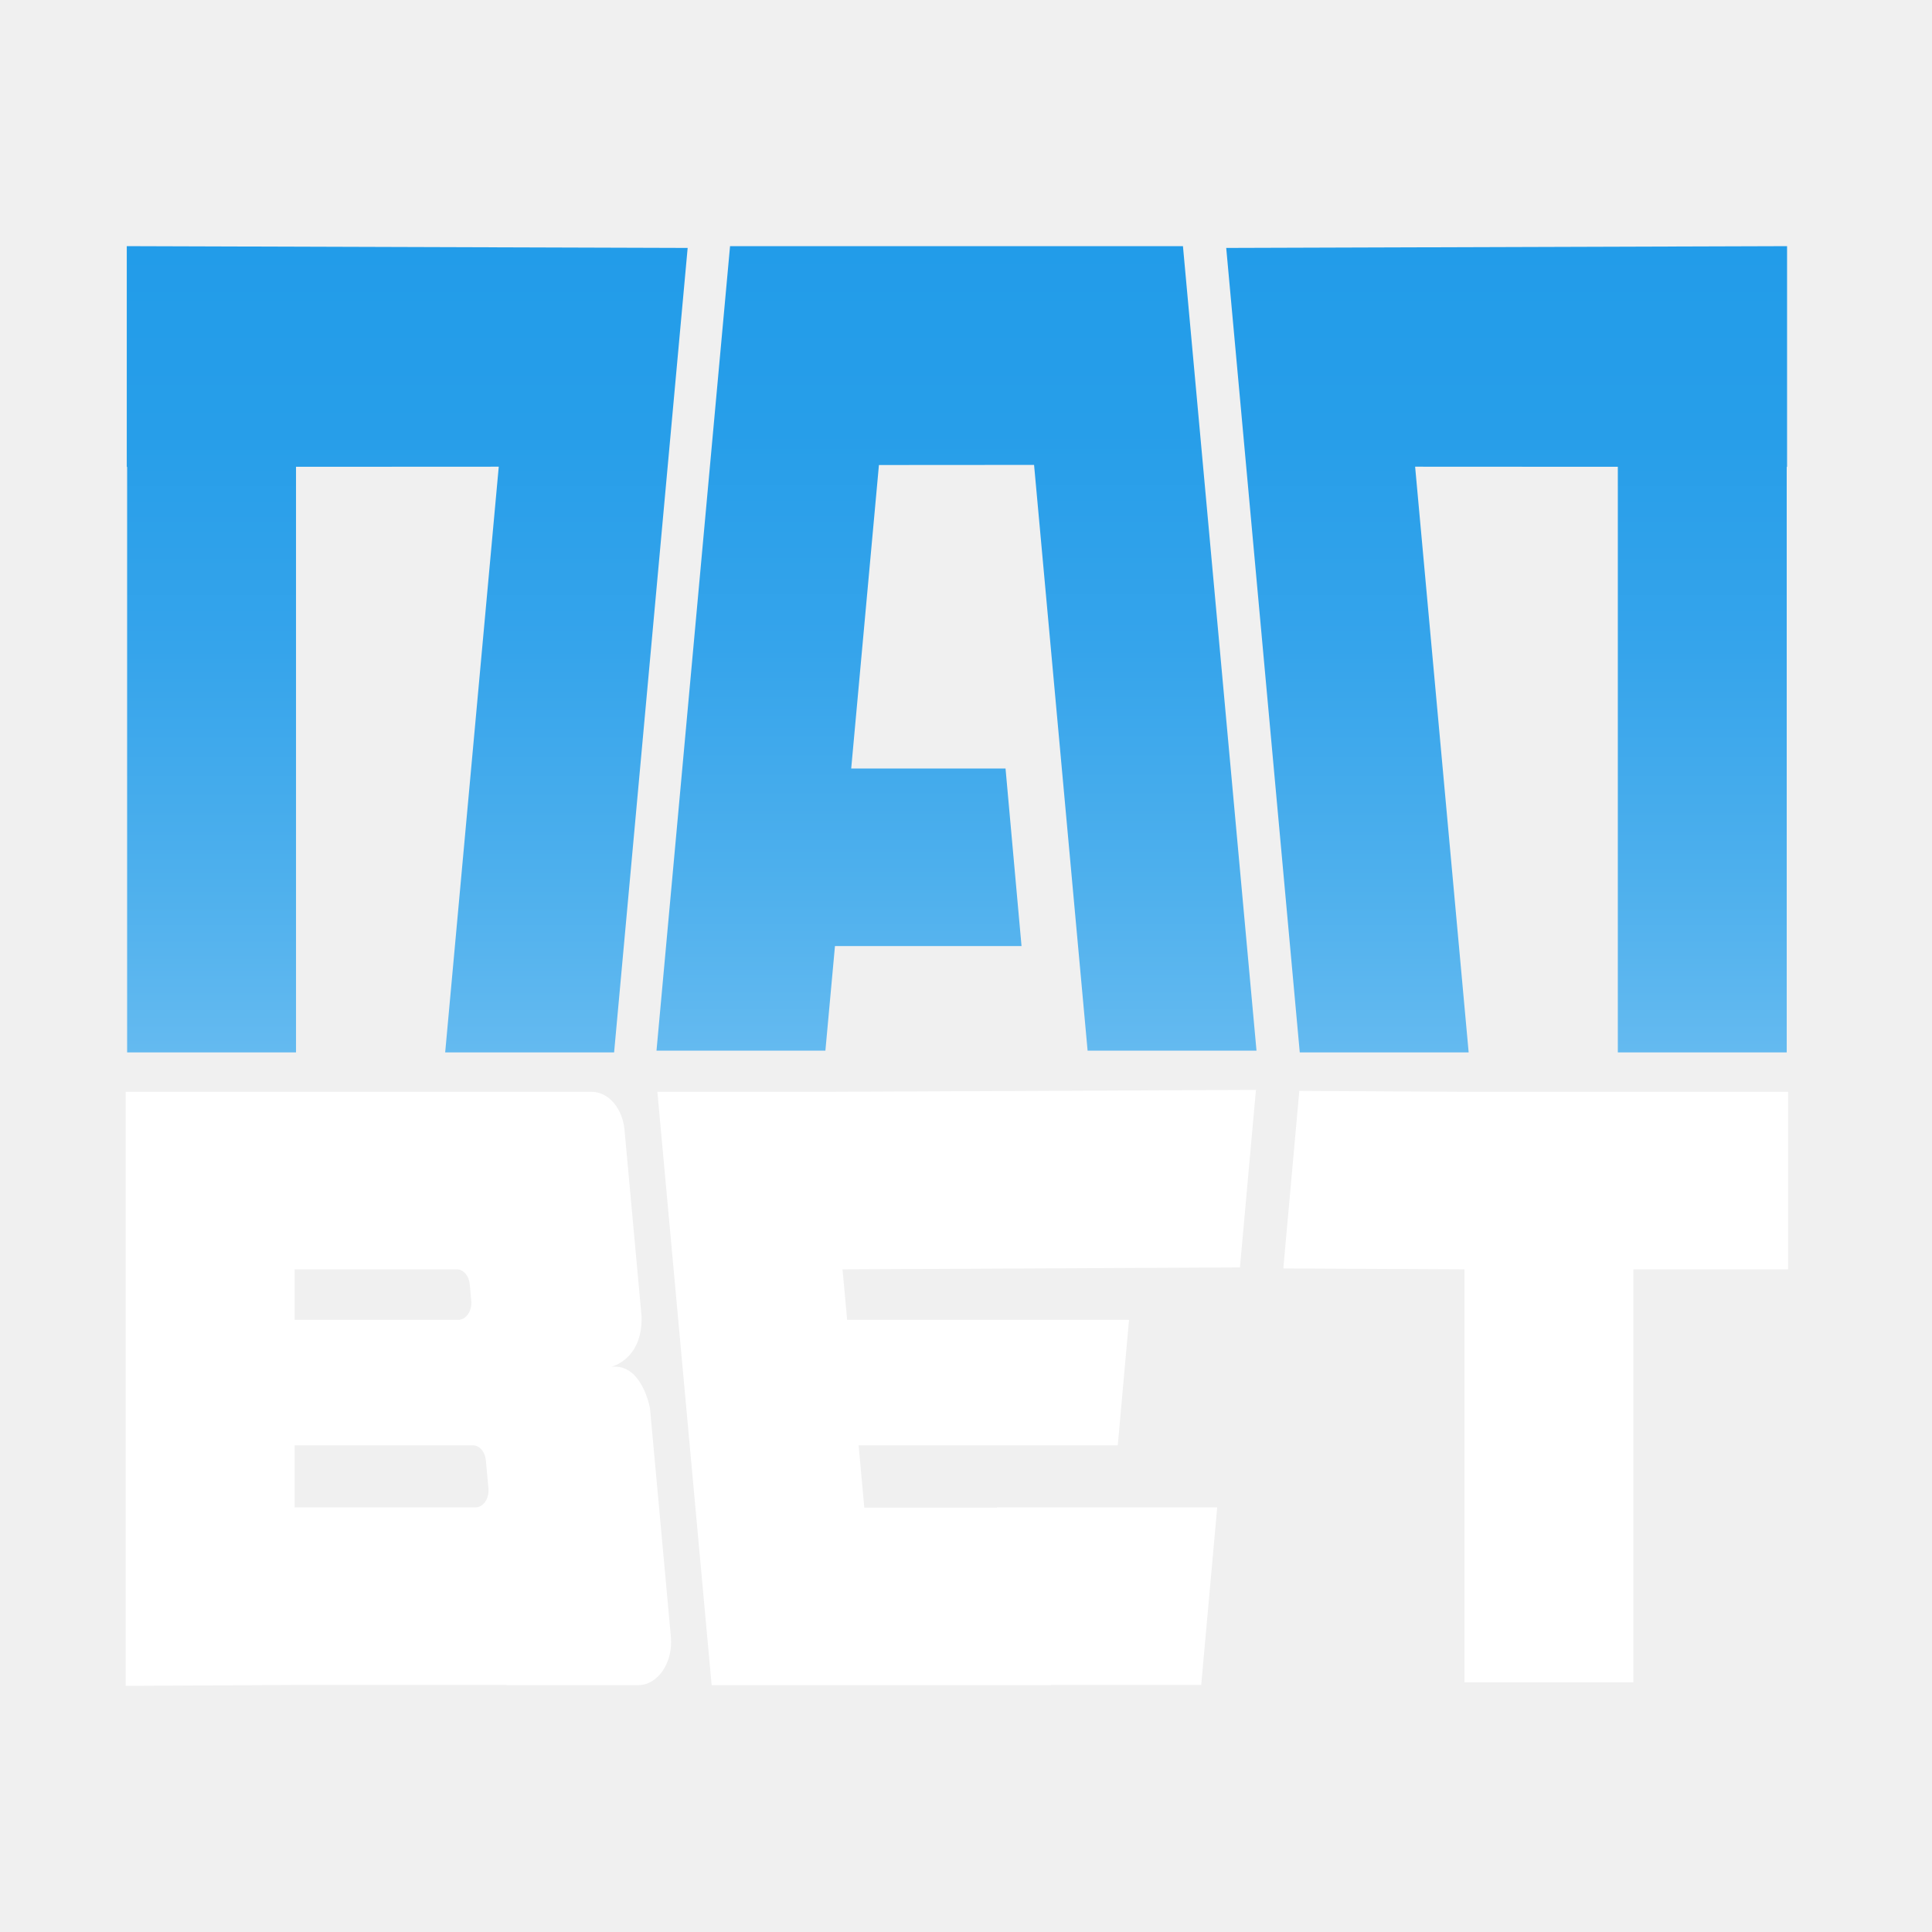
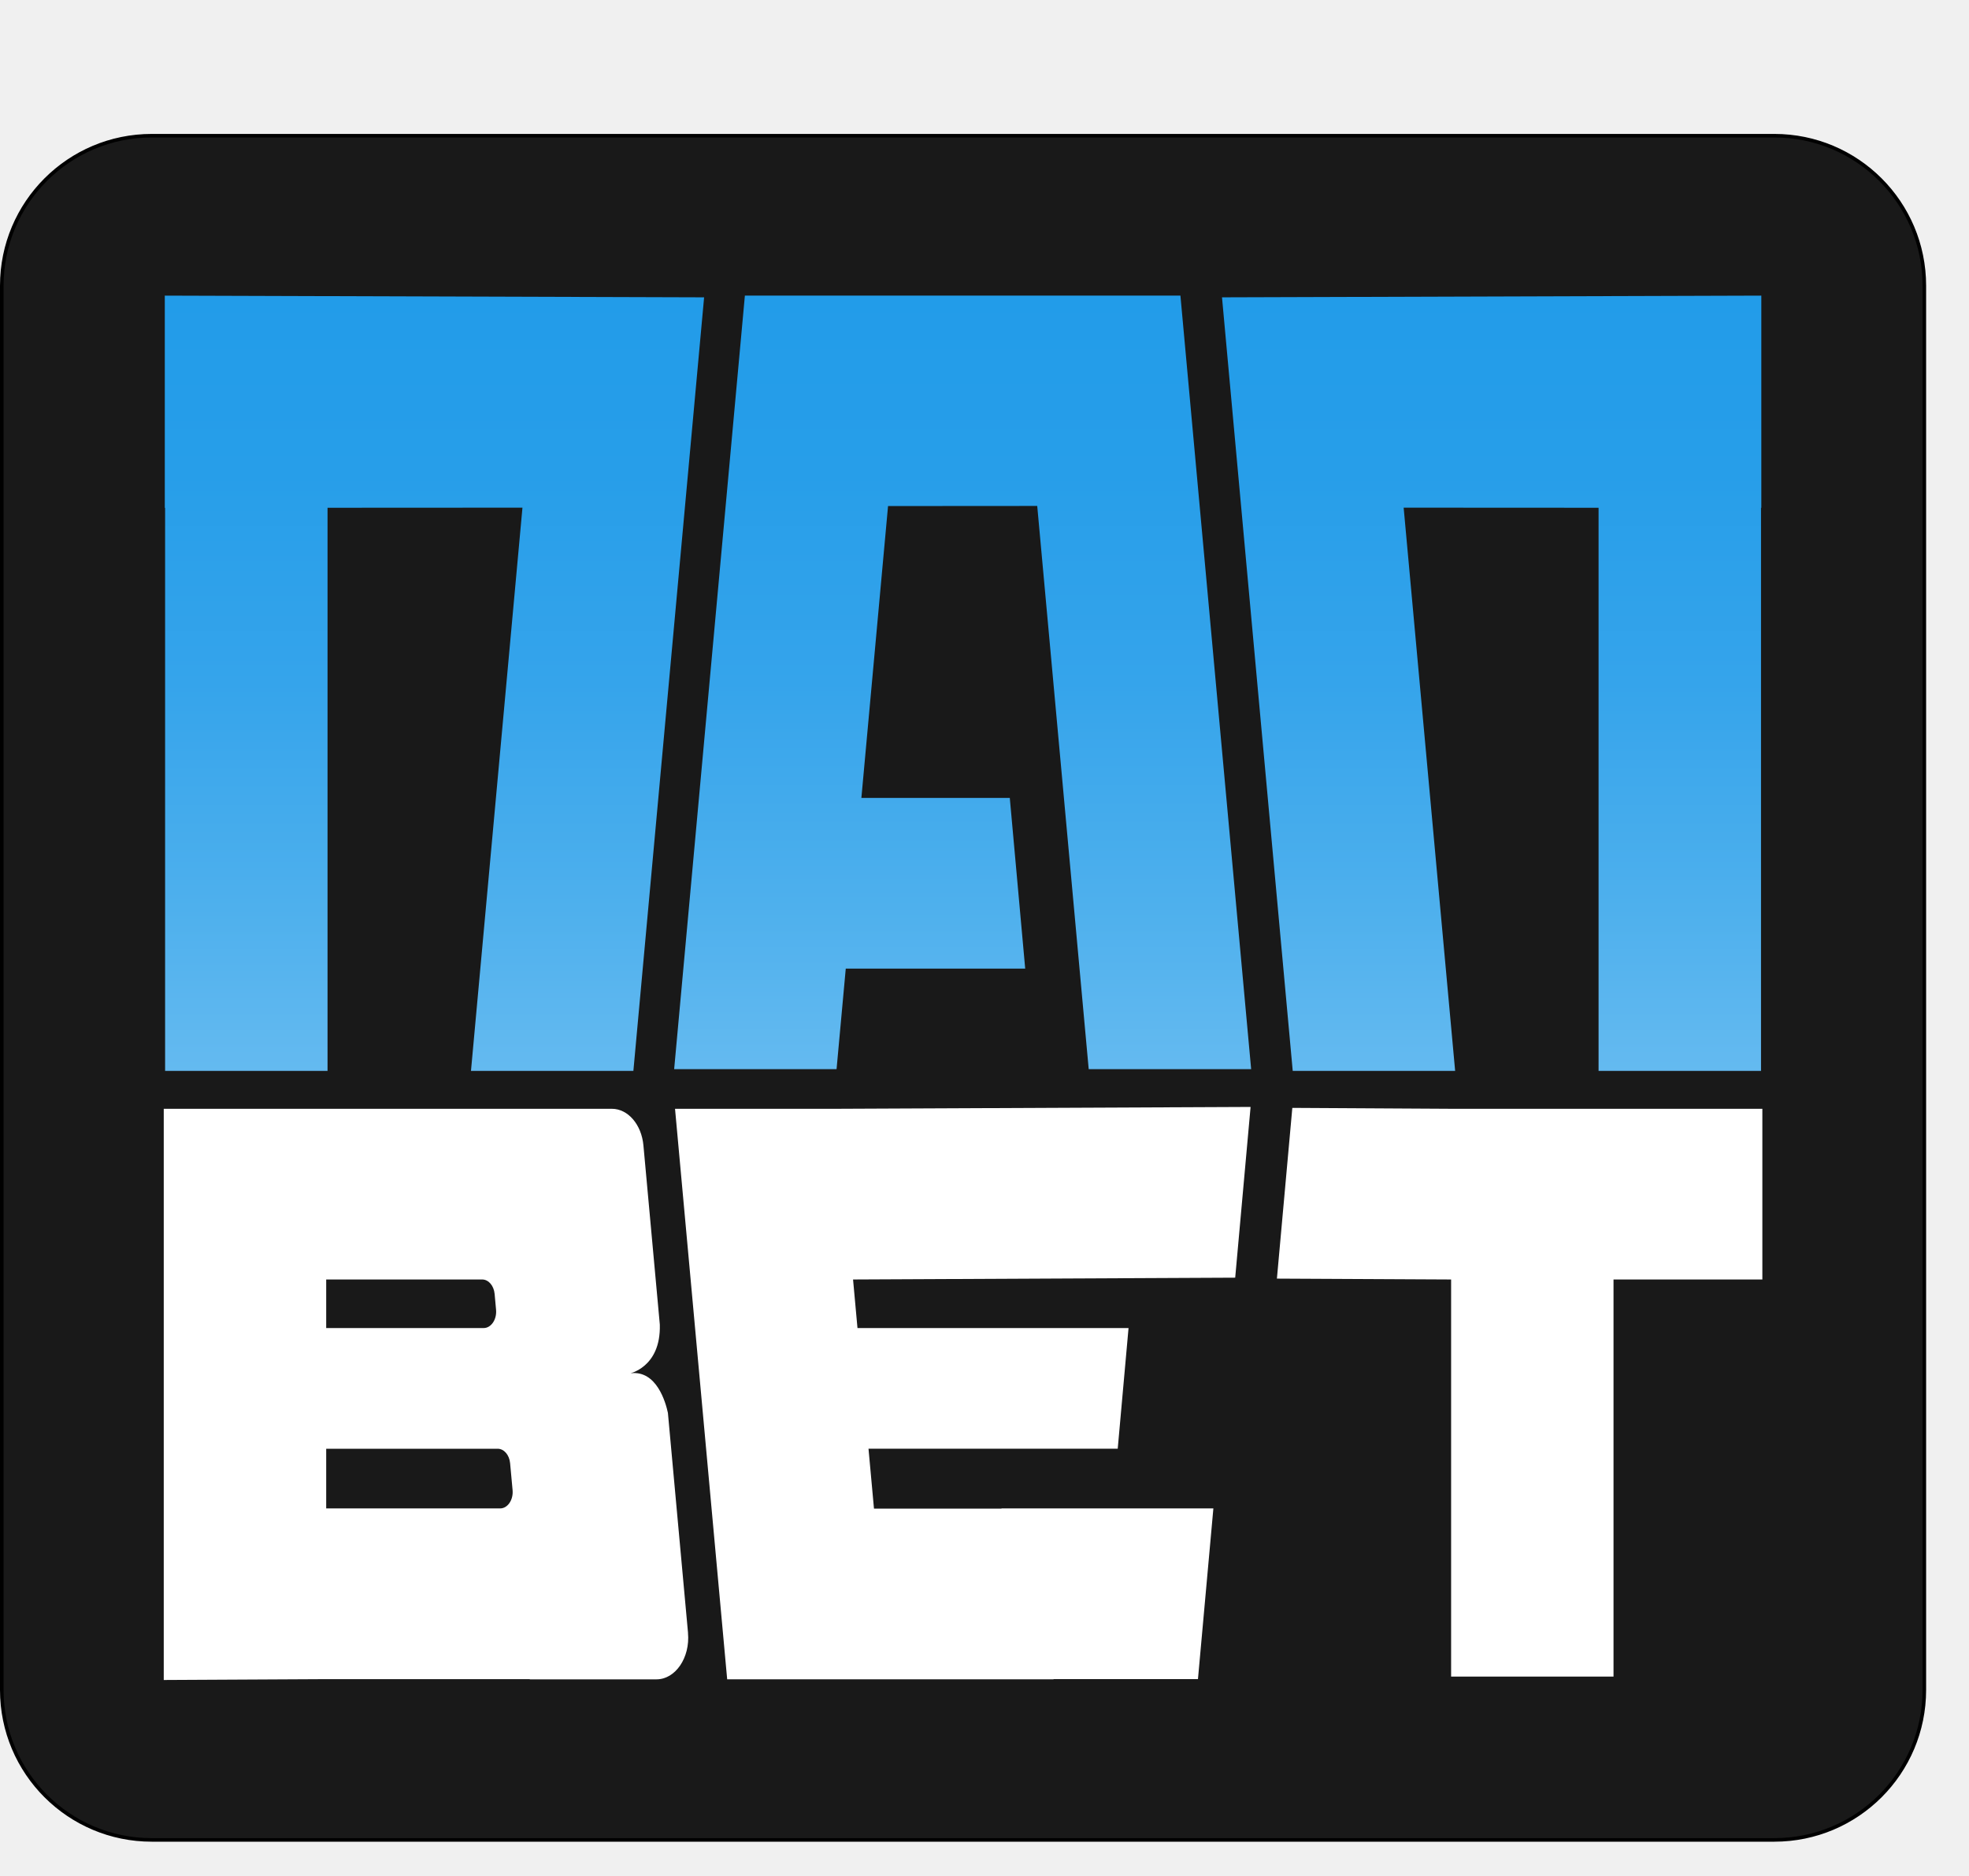
- <svg xmlns="http://www.w3.org/2000/svg" xmlns:xlink="http://www.w3.org/1999/xlink" id="a" viewBox="0 0 553.2 553.2">
+ <svg xmlns="http://www.w3.org/2000/svg" xmlns:xlink="http://www.w3.org/1999/xlink" viewBox="0 0 586.3 558.55">
  <defs>
-     <style>.e{fill:url(#d);}.f{fill:url(#c);}.g{fill:url(#b);}.h{fill:#fff;}</style>
-     <linearGradient id="b" x1="116.6" y1="301.34" x2="116.6" y2="70.48" gradientUnits="userSpaceOnUse">
+     <style>.f{fill:url(#e);}.g{fill:url(#d);}.h{fill:url(#c);}.i{fill:#191919;stroke:#000;stroke-miterlimit:10;stroke-width:1.06px;}.j{fill:#fff;}</style>
+     <linearGradient id="c" x1="129.36" y1="318.88" x2="129.36" y2="88.03" gradientUnits="userSpaceOnUse">
      <stop offset="0" stop-color="#64baf0" />
      <stop offset=".21" stop-color="#4eb0ed" />
      <stop offset=".5" stop-color="#35a4eb" />
      <stop offset=".77" stop-color="#279ee9" />
      <stop offset="1" stop-color="#229ce9" />
    </linearGradient>
-     <linearGradient id="c" x1="273.88" y1="300.83" x2="273.88" xlink:href="#b" />
-     <linearGradient id="d" x1="431.4" x2="431.4" xlink:href="#b" />
+     <linearGradient id="d" x1="286.64" y1="318.37" x2="286.64" xlink:href="#c" />
+     <linearGradient id="e" x1="444.17" x2="444.17" xlink:href="#c" />
  </defs>
-   <polygon class="g" points="196.9 70.99 175.84 301.34 127.47 301.34 142.81 133.63 84.76 133.66 84.76 301.34 36.4 301.34 36.4 133.68 36.3 133.68 36.3 70.48 196.9 70.99" />
-   <polygon class="f" points="296.09 133.12 311.42 300.83 359.78 300.83 338.72 70.48 290.36 70.48 257.4 70.48 209.04 70.48 187.98 300.83 236.34 300.83 239.08 270.89 292.5 270.89 287.92 220.06 243.73 220.06 251.67 133.15 296.09 133.12" />
-   <polygon class="e" points="511.7 70.48 351.11 70.99 372.17 301.34 420.53 301.34 405.2 133.63 463.24 133.66 463.24 301.34 511.6 301.34 511.6 133.68 511.7 133.68 511.7 70.48" />
-   <polygon class="h" points="512 312.63 467.69 312.63 453.5 312.63 431.86 312.63 419.32 312.63 372.04 312.36 367.46 363.2 419.32 363.46 419.32 481.69 467.69 481.69 467.69 363.46 512 363.46 512 312.63" />
-   <polygon class="h" points="359.62 312.08 236.6 312.63 188.23 312.63 203.77 482.52 203.77 482.52 252.13 482.52 300.95 482.52 300.94 482.46 343.95 482.46 348.53 431.62 285.45 431.62 285.45 431.69 247.48 431.69 245.85 413.85 320.06 413.85 323.28 377.92 242.57 377.92 241.24 363.46 355.04 362.91 359.62 312.08" />
-   <path class="h" d="M192.1,468.69l-5.99-65.51c-.68-3.18-3.37-12.66-11.01-11.81-.97.11,8.98-1.39,8.6-14.49l-4.88-53.35c-.57-6.22-4.6-10.9-9.4-10.9H36v170.09l47.75-.25h61.24v.06h37.71c5.67,0,10.07-6.47,9.4-13.83ZM84.36,363.46h46.45c1.89,0,3.47,1.84,3.7,4.29l.43,4.73c.26,2.9-1.47,5.44-3.7,5.44h-46.88v-14.46ZM136.15,431.62h-51.79v-17.77h51.06c1.89,0,3.47,1.84,3.7,4.29l.74,8.04c.26,2.9-1.47,5.44-3.7,5.44Z" />
+   <g id="a">
+     <rect class="i" x=".53" y="40.41" width="572.47" height="507.47" rx="44.66" ry="44.66" />
+   </g>
+   <g id="b">
+     <polygon class="h" points="209.66 88.54 188.6 318.88 140.24 318.88 155.57 151.17 97.53 151.2 97.53 318.88 49.16 318.88 49.16 151.22 49.07 151.22 49.07 88.03 209.66 88.54" />
+     <polygon class="g" points="308.85 150.66 324.18 318.37 372.55 318.37 351.49 88.03 303.12 88.03 270.16 88.03 221.8 88.03 200.74 318.37 249.1 318.37 251.84 288.43 305.27 288.43 300.68 237.6 256.49 237.6 264.43 150.69 308.85 150.66" />
+     <polygon class="f" points="524.46 88.03 363.87 88.54 384.93 318.88 433.29 318.88 417.96 151.17 476 151.2 476 318.88 524.37 318.88 524.37 151.22 524.46 151.22 524.46 88.03" />
+     <polygon class="j" points="524.77 330.17 480.45 330.17 466.26 330.17 444.62 330.17 432.09 330.17 384.81 329.9 380.22 380.74 432.09 381 432.09 499.24 480.45 499.24 480.45 381 524.77 381 524.77 330.17" />
+     <polygon class="j" points="372.38 329.62 249.36 330.17 201 330.17 216.53 500.06 216.54 500.06 264.89 500.06 313.71 500.06 313.71 500 356.71 500 361.3 449.17 298.21 449.17 298.21 449.23 260.24 449.23 258.61 431.39 332.82 431.39 336.04 395.47 255.33 395.47 254.01 381 367.8 380.46 372.38 329.62" />
+     <path class="j" d="M204.87,486.23l-5.99-65.51c-.68-3.18-3.37-12.66-11.01-11.81-.97.11,8.98-1.39,8.6-14.49l-4.88-53.35c-.57-6.22-4.6-10.9-9.4-10.9H48.76v170.09l47.75-.25h61.24v.06h37.71c5.67,0,10.07-6.47,9.4-13.83ZM97.13,381h46.45c1.89,0,3.47,1.84,3.7,4.29l.43,4.73c.26,2.9-1.47,5.44-3.7,5.44h-46.88v-14.46ZM148.92,449.17h-51.79v-17.77h51.06c1.89,0,3.47,1.84,3.7,4.29l.74,8.04c.26,2.9-1.47,5.44-3.7,5.44Z" />
+   </g>
</svg>
